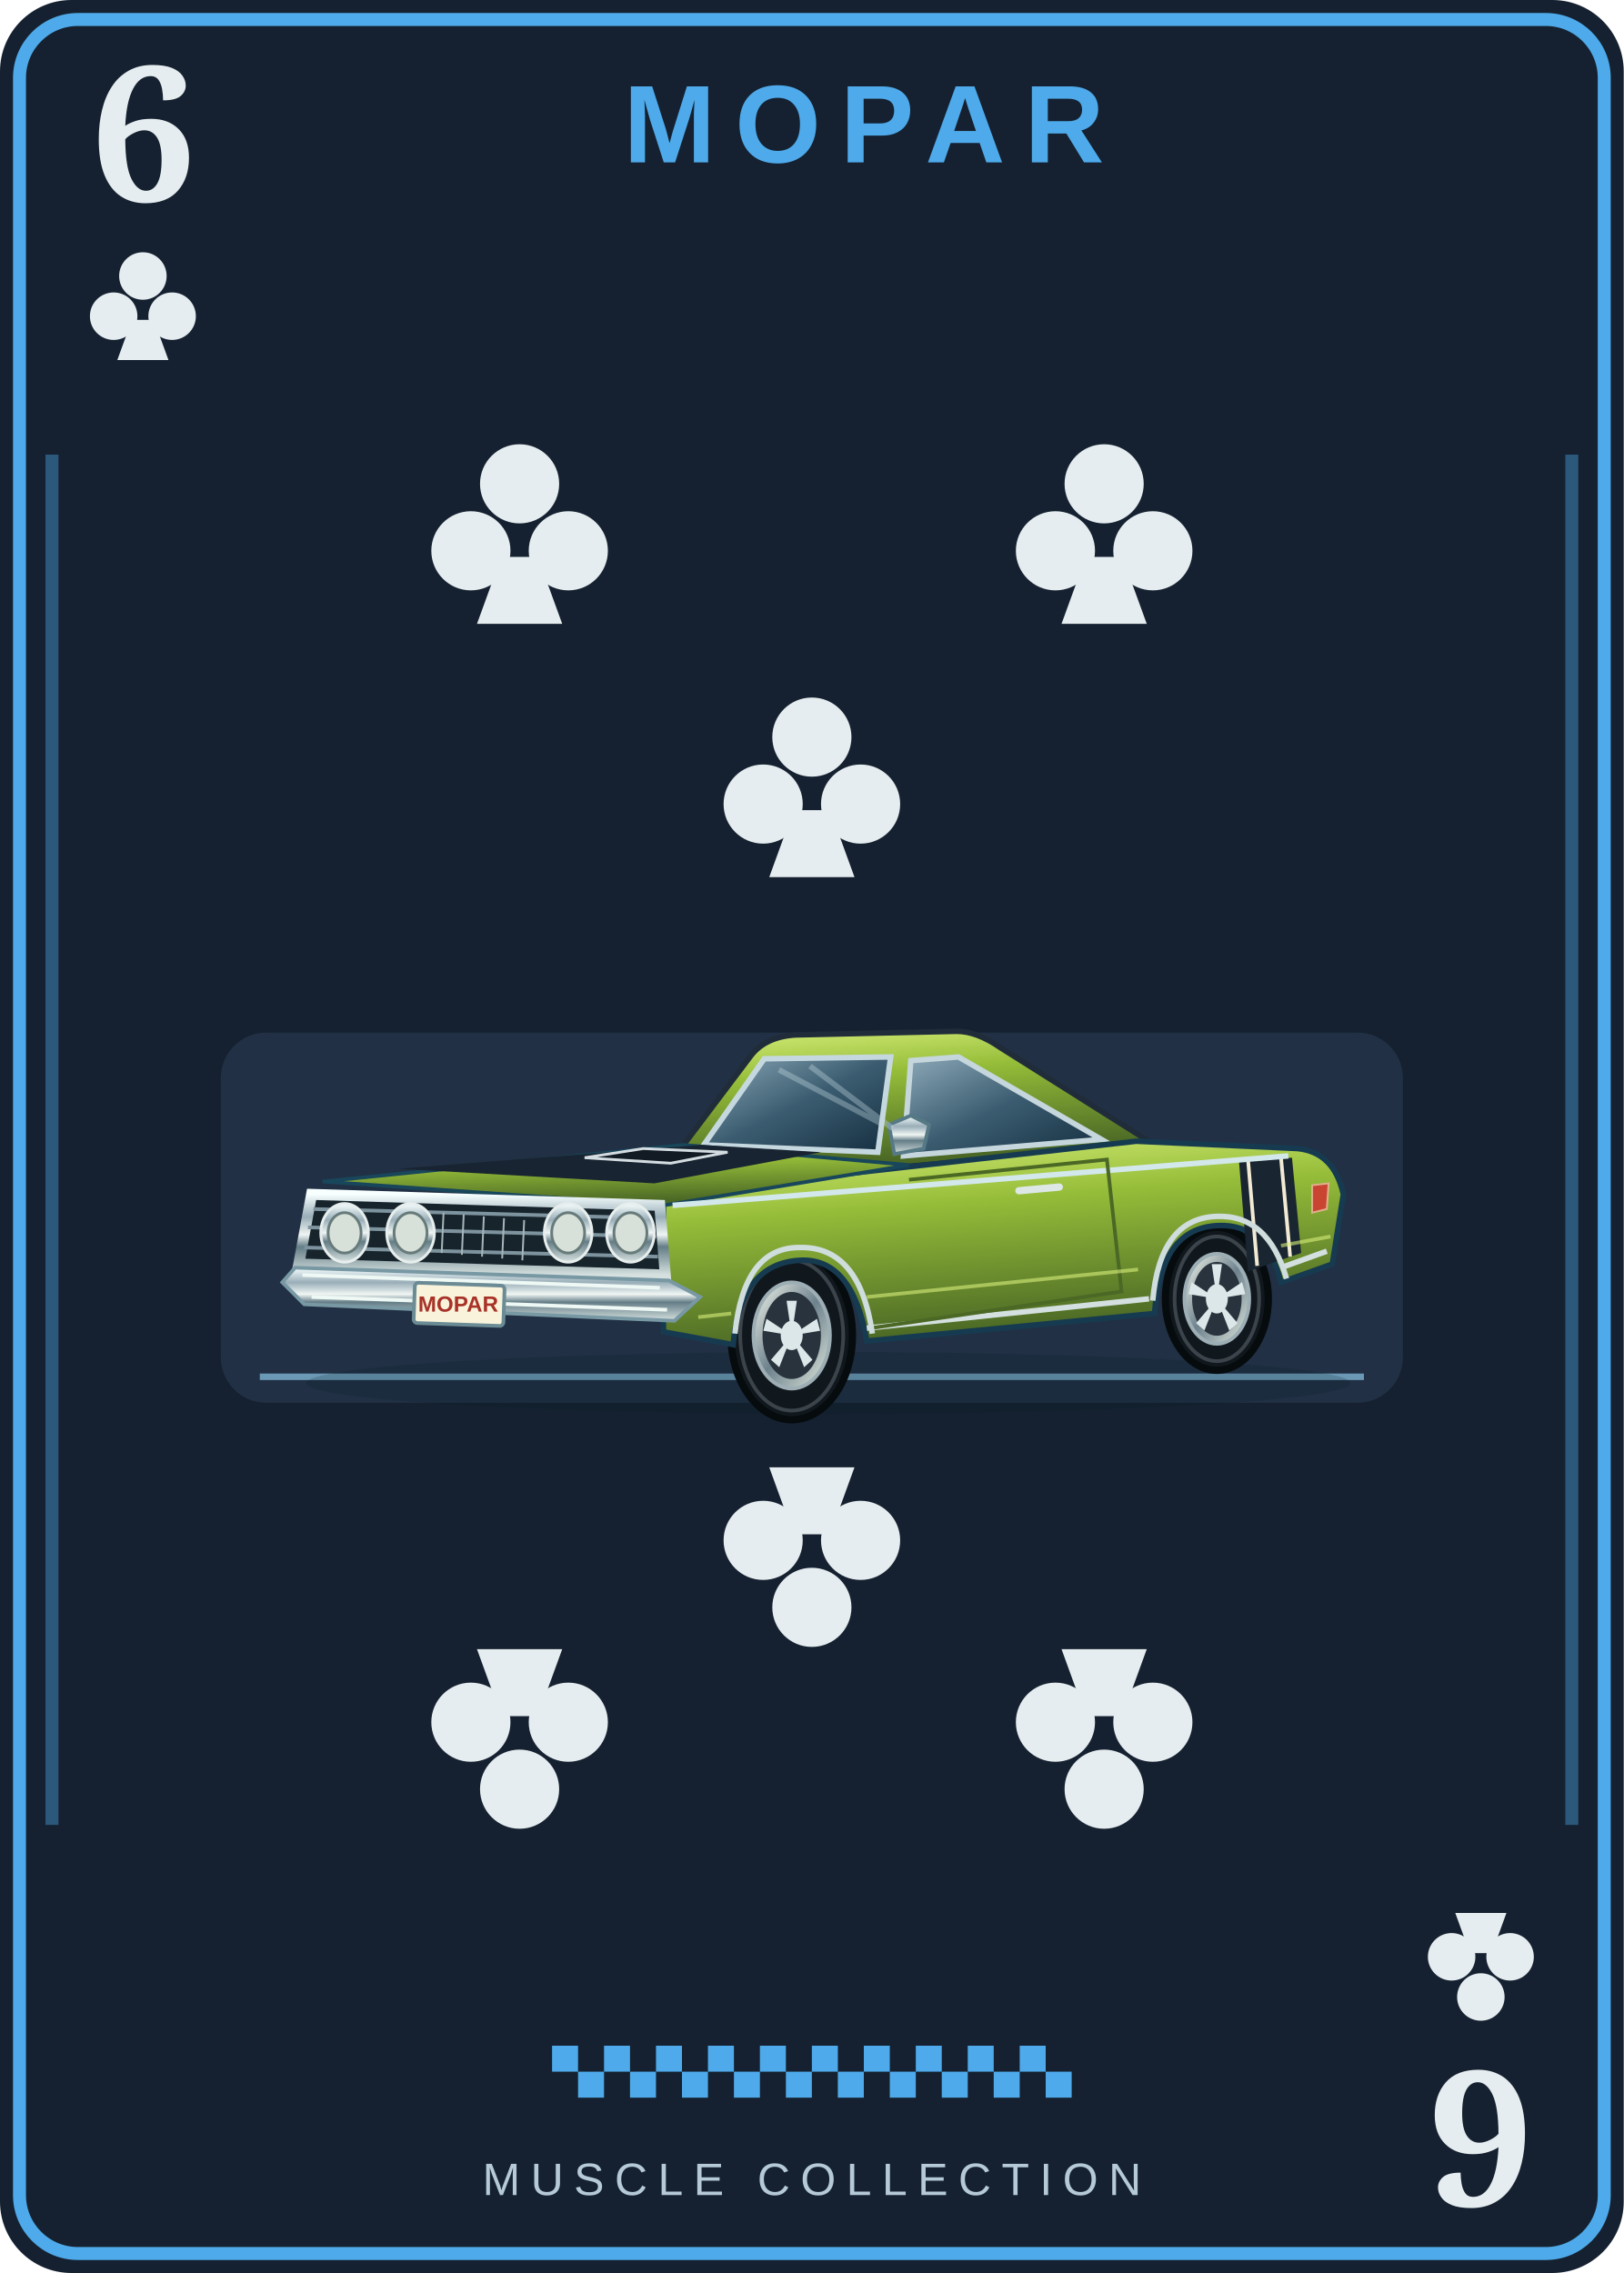
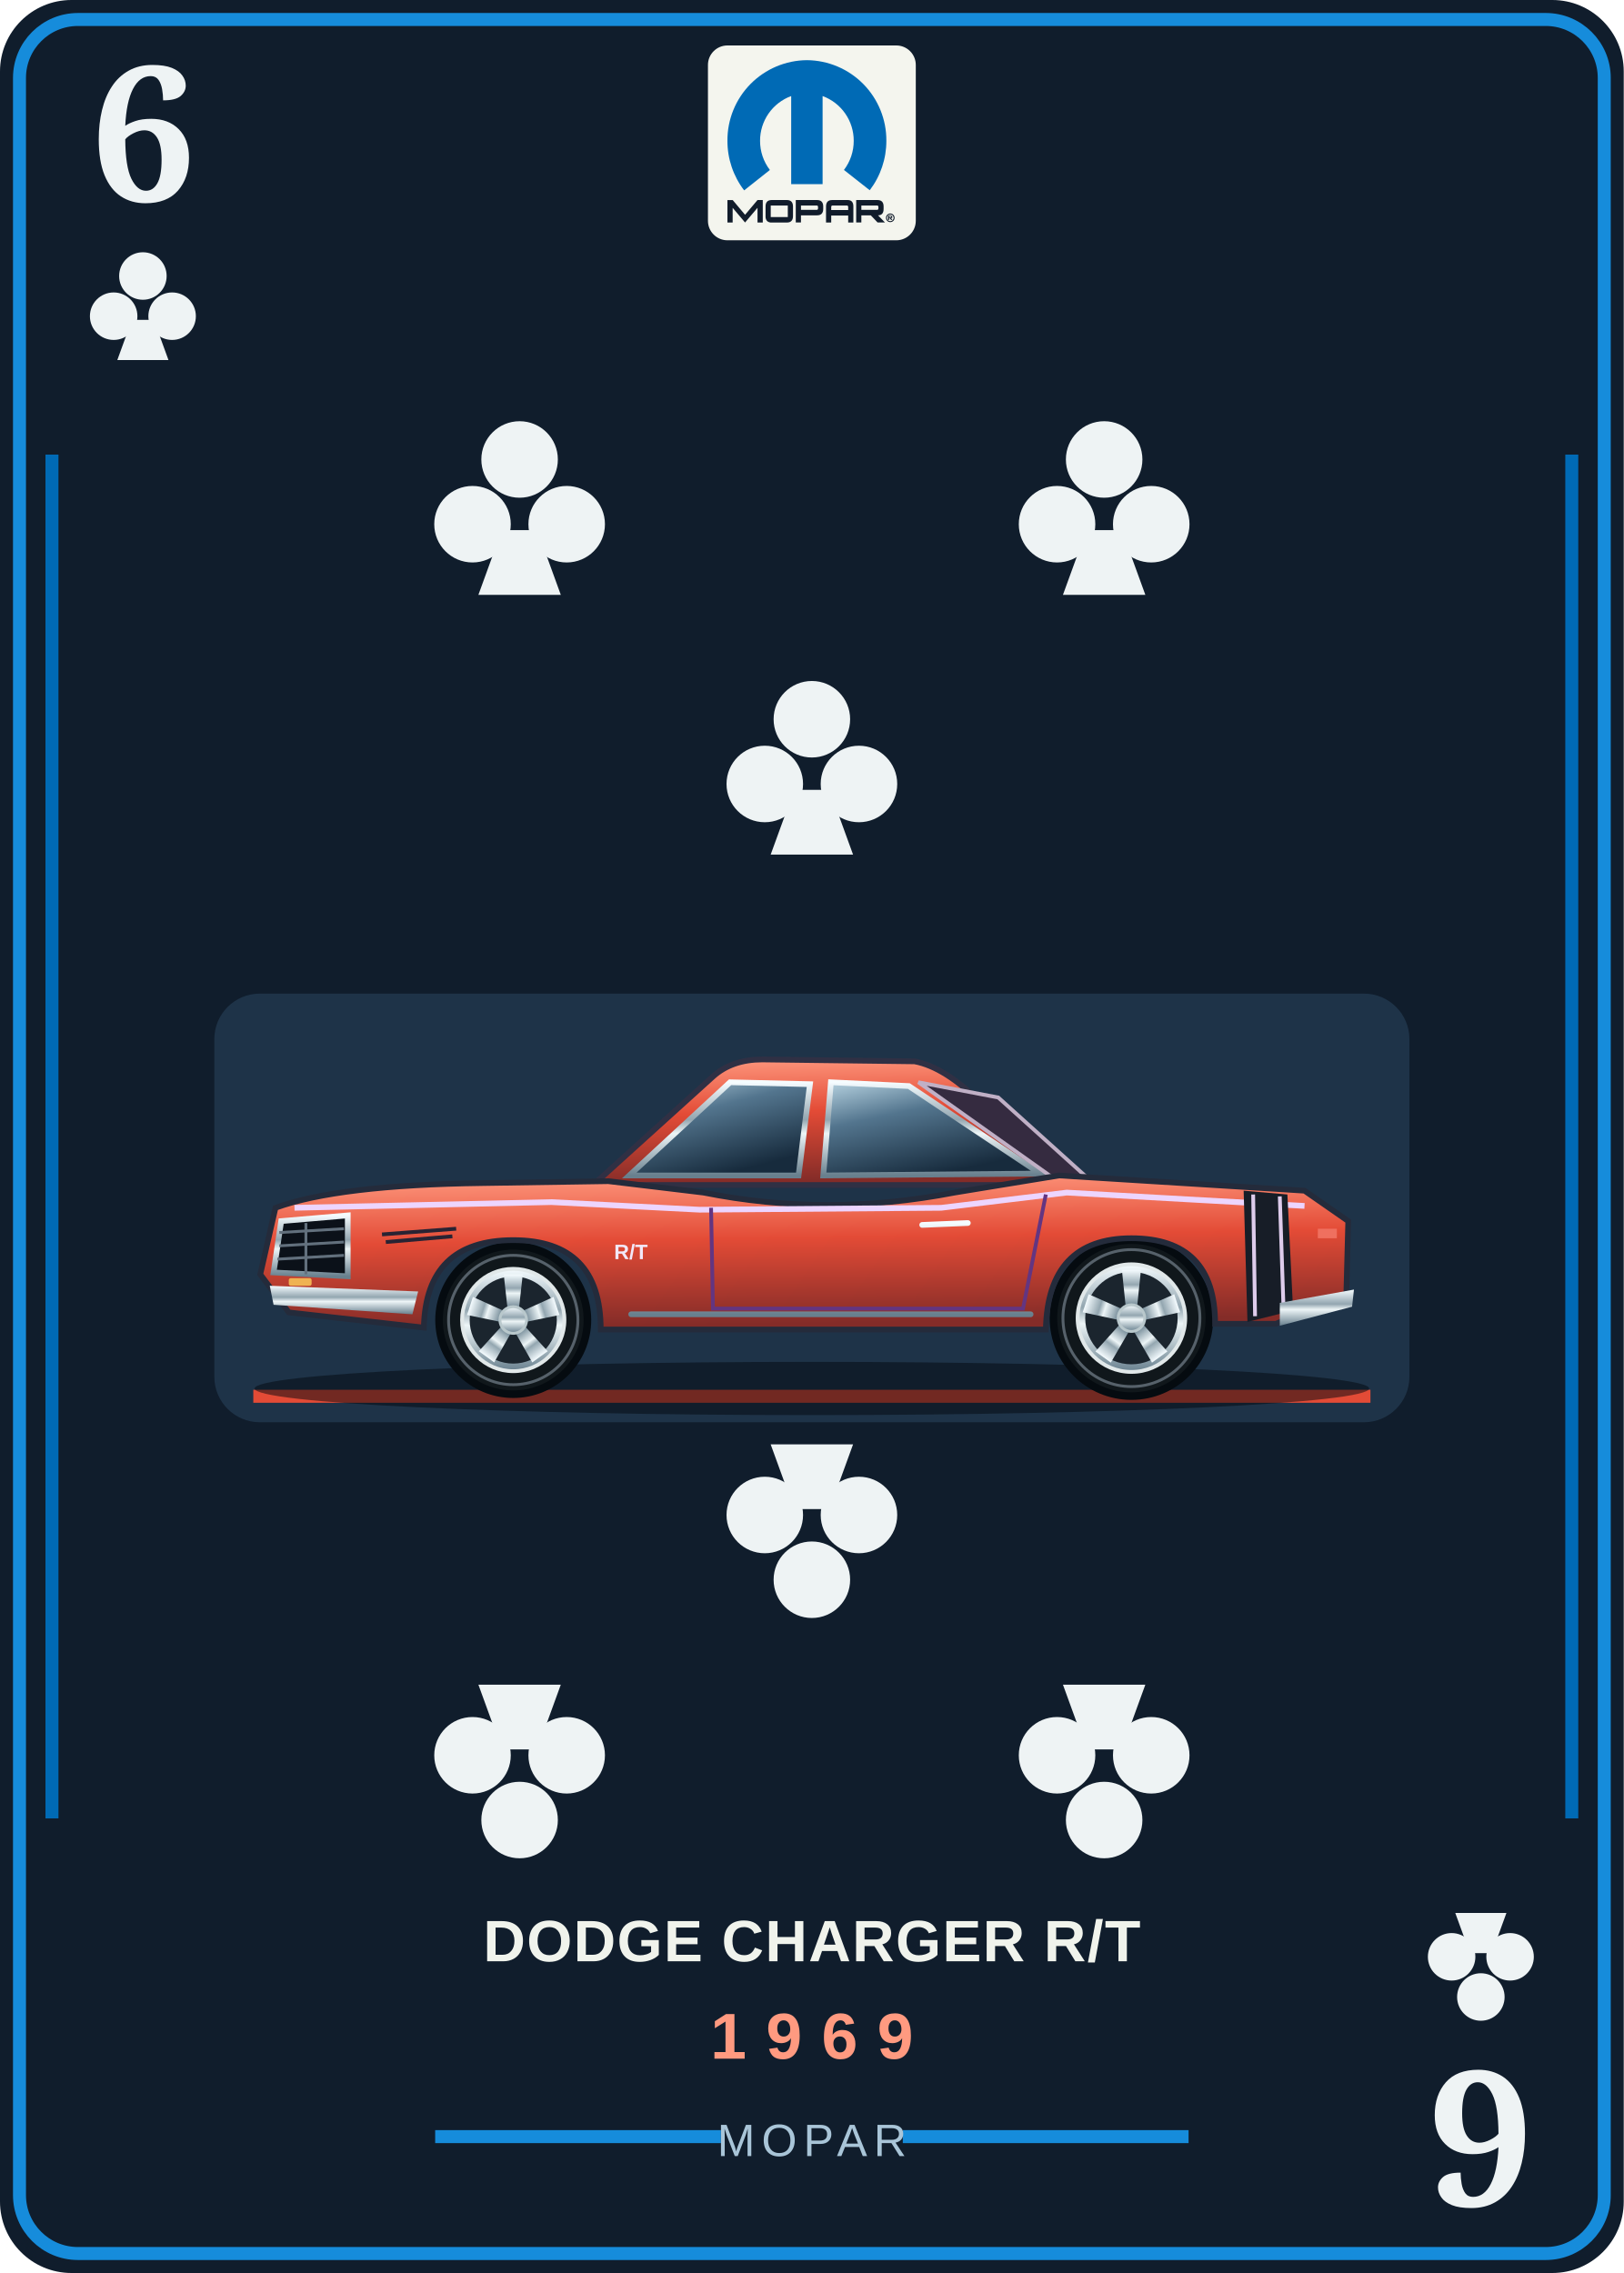
- <svg xmlns="http://www.w3.org/2000/svg" xmlns:xlink="http://www.w3.org/1999/xlink" viewBox="0 0 250 350" role="img" aria-label="6 of C — MOPAR">
-   <rect width="250" height="350" rx="11" fill="#152130" />
-   <rect x="3" y="3" width="244" height="344" rx="9" fill="none" stroke="#4eaaea" stroke-width="2" />
-   <path d="M8 70v211m234-211v211" stroke="#4eaaea" stroke-width="2" opacity=".4" />
-   <text x="133" y="25" text-anchor="middle" fill="#4eaaea" font-family="Arial,sans-serif" font-weight="900" font-size="17" letter-spacing="3">MOPAR</text>
-   <rect x="85" y="315" width="4" height="4" fill="#4eaaea" />
-   <rect x="93" y="315" width="4" height="4" fill="#4eaaea" />
-   <rect x="101" y="315" width="4" height="4" fill="#4eaaea" />
-   <rect x="109" y="315" width="4" height="4" fill="#4eaaea" />
-   <rect x="117" y="315" width="4" height="4" fill="#4eaaea" />
-   <rect x="125" y="315" width="4" height="4" fill="#4eaaea" />
-   <rect x="133" y="315" width="4" height="4" fill="#4eaaea" />
-   <rect x="141" y="315" width="4" height="4" fill="#4eaaea" />
-   <rect x="149" y="315" width="4" height="4" fill="#4eaaea" />
-   <rect x="157" y="315" width="4" height="4" fill="#4eaaea" />
-   <rect x="89" y="319" width="4" height="4" fill="#4eaaea" />
-   <rect x="97" y="319" width="4" height="4" fill="#4eaaea" />
-   <rect x="105" y="319" width="4" height="4" fill="#4eaaea" />
-   <rect x="113" y="319" width="4" height="4" fill="#4eaaea" />
-   <rect x="121" y="319" width="4" height="4" fill="#4eaaea" />
-   <rect x="129" y="319" width="4" height="4" fill="#4eaaea" />
-   <rect x="137" y="319" width="4" height="4" fill="#4eaaea" />
-   <rect x="145" y="319" width="4" height="4" fill="#4eaaea" />
-   <rect x="153" y="319" width="4" height="4" fill="#4eaaea" />
-   <rect x="161" y="319" width="4" height="4" fill="#4eaaea" />
-   <text x="125" y="338" text-anchor="middle" fill="#b5c9d6" font-family="Arial,sans-serif" font-size="7" letter-spacing="1.6">MUSCLE COLLECTION</text>
+ <svg xmlns="http://www.w3.org/2000/svg" xmlns:xlink="http://www.w3.org/1999/xlink" viewBox="0 0 250 350" role="img" aria-label="6 of C — MOPAR, 1969 DODGE CHARGER R/T">
  <defs>
    <symbol id="pip" viewBox="0 0 32 32">
-       <g fill="#e6edf0">
+       <g fill="#eef3f4">
        <circle cx="16" cy="8" r="6.5" />
        <circle cx="8" cy="19" r="6.5" />
        <circle cx="24" cy="19" r="6.5" />
        <path d="M13 20h6l4 11H9Z" />
      </g>
    </symbol>
-     <linearGradient id="body-paint" x1="0" y1="0" x2=".25" y2="1">
-       <stop stop-color="#d7ef7a" />
-       <stop offset=".38" stop-color="#96bd39" />
-       <stop offset="1" stop-color="#4b6825" />
+     <symbol id="mopar-logo" viewBox="0 0 49 48">
+       <path d="M23.058 -0.001C16.896 0.046 11.005 2.539 6.681 6.93C2.356 11.32 -0.047 17.249 -6.73679e-05 23.411C-0.013 28.605 1.692 33.657 4.849 37.782L12.314 31.865C10.46 29.437 9.459 26.466 9.467 23.411C9.456 20.579 10.316 17.812 11.932 15.486C13.548 13.16 15.841 11.388 18.499 10.411V35.973H27.613V10.41C30.271 11.387 32.564 13.159 34.18 15.485C35.796 17.811 36.656 20.578 36.645 23.41C36.652 26.461 35.655 29.429 33.807 31.856L41.29 37.744C44.429 33.626 46.124 28.589 46.112 23.411C46.159 17.249 43.756 11.322 39.433 6.931C35.11 2.541 29.22 0.047 23.058 -0.001Z" fill="#006ab5" />
+       <path d="M0 47.115V40.602H1.536L5.118 44.869L8.726 40.59H10.255V47.115H8.726V42.844L5.114 47.106L1.514 42.845V47.116L0 47.115ZM37.358 47.09H38.858V45.027H41.6L43.572 47.1H45.149C45.333 47.109 45.517 47.105 45.7 47.09C44.359 45.721 43.693 45.032 43.7 45.025C44.776 45.025 45.315 44.403 45.315 43.168V42.462C45.315 41.214 44.719 40.59 43.526 40.59H37.358V47.09ZM38.858 42.179H43.421C43.677 42.179 43.808 42.327 43.808 42.618V42.985C43.808 43.285 43.677 43.436 43.421 43.436H38.861L38.858 42.179ZM36.54 42.452C36.542 41.211 35.993 40.59 34.894 40.59H30.394C29.203 40.59 28.607 41.211 28.607 42.452V47.117H30.113V45.081H35.04V47.117H36.54V42.452ZM30.112 43.49V42.646C30.112 42.334 30.24 42.178 30.496 42.178H34.655C34.911 42.178 35.039 42.334 35.039 42.646V43.49H30.112ZM19.831 47.09H21.337V45.027H25.994C27.194 45.027 27.794 44.405 27.794 43.161V42.461C27.792 41.214 27.192 40.59 25.994 40.59H19.831V47.09ZM21.337 42.179H25.9C26.159 42.179 26.289 42.327 26.289 42.618V42.985C26.289 43.286 26.159 43.436 25.9 43.436H21.34L21.337 42.179ZM17.517 42.633V45.533H12.565V42.181H17.517V42.633ZM17.232 40.59H12.749C11.624 40.627 11.061 41.248 11.062 42.451V45.251C11.014 45.763 11.169 46.273 11.492 46.673C11.679 46.834 11.897 46.956 12.132 47.032C12.366 47.107 12.614 47.135 12.86 47.114H17.333C18.458 47.079 19.021 46.459 19.02 45.255V42.455C19.02 41.212 18.424 40.59 17.232 40.59Z" fill="#111c2b" fill-rule="evenodd" />
+       <path d="M47.252 46.724C47.379 46.724 47.506 46.699 47.623 46.65C47.741 46.6 47.848 46.529 47.938 46.438C48.028 46.348 48.1 46.24 48.148 46.122C48.197 46.004 48.222 45.878 48.221 45.75C48.222 45.622 48.197 45.496 48.148 45.378C48.1 45.26 48.028 45.153 47.938 45.062C47.848 44.972 47.741 44.9 47.623 44.851C47.505 44.802 47.379 44.777 47.252 44.777C47.124 44.777 46.997 44.802 46.879 44.85C46.76 44.899 46.653 44.971 46.562 45.061C46.472 45.152 46.4 45.259 46.351 45.377C46.302 45.495 46.277 45.622 46.277 45.75C46.277 45.878 46.302 46.005 46.351 46.123C46.399 46.242 46.471 46.349 46.562 46.44C46.652 46.53 46.76 46.602 46.878 46.651C46.997 46.7 47.123 46.725 47.252 46.724ZM46 45.75C46 45.418 46.132 45.1 46.367 44.866C46.602 44.632 46.92 44.5 47.252 44.5C47.583 44.501 47.9 44.633 48.134 44.867C48.368 45.101 48.5 45.419 48.5 45.75C48.5 46.081 48.368 46.399 48.134 46.633C47.9 46.868 47.583 47 47.252 47C46.92 47 46.602 46.868 46.367 46.634C46.132 46.4 46 46.082 46 45.75Z" fill="#111c2b" fill-rule="evenodd" />
+       <path d="M46.961 45.853H47.114L47.474 46.377H47.873L47.474 45.831C47.684 45.817 47.85 45.736 47.85 45.505C47.85 45.217 47.61 45.125 47.207 45.125H46.625V46.375H46.961V45.853ZM46.961 45.64V45.333H47.193C47.321 45.333 47.5 45.344 47.5 45.473C47.5 45.601 47.414 45.637 47.264 45.637L46.961 45.64Z" fill="#111c2b" fill-rule="evenodd" />
+     </symbol>
+     <linearGradient id="vehicle-paint" x1="0" y1="0" x2=".1" y2="1">
+       <stop stop-color="#ff9a80" />
+       <stop offset=".45" stop-color="#e34b36" />
+       <stop offset="1" stop-color="#842c28" />
    </linearGradient>
-     <linearGradient id="chrome" x1="0" y1="0" x2="0" y2="1">
-       <stop stop-color="#f7ffff" />
-       <stop offset=".28" stop-color="#99aeb8" />
-       <stop offset=".5" stop-color="#eff5f3" />
-       <stop offset=".65" stop-color="#647d87" />
-       <stop offset="1" stop-color="#d6e1df" />
+     <linearGradient id="vehicle-chrome" x1="0" y1="0" x2="0" y2="1">
+       <stop stop-color="#f5fcff" />
+       <stop offset=".4" stop-color="#93a6b0" />
+       <stop offset=".55" stop-color="#edf5f7" />
+       <stop offset="1" stop-color="#68808e" />
    </linearGradient>
-     <linearGradient id="wheel-metal" x1="0" y1="0" x2="1" y2="1">
-       <stop stop-color="#f5f8ed" />
-       <stop offset=".5" stop-color="#6e828d" />
-       <stop offset="1" stop-color="#e2ebdf" />
+     <linearGradient id="vehicle-glass" x1="0" y1="0" x2=".5" y2="1">
+       <stop stop-color="#b7d3e1" />
+       <stop offset=".4" stop-color="#53758e" />
+       <stop offset="1" stop-color="#172b3d" />
    </linearGradient>
-     <linearGradient id="glass" x1="0" y1="0" x2="1" y2="1">
-       <stop stop-color="#8daab9" />
-       <stop offset=".5" stop-color="#3b5c70" />
-       <stop offset="1" stop-color="#152e40" />
-     </linearGradient>
-     <symbol id="vehicle" viewBox="0 0 640 280">
-       <ellipse cx="329" cy="248" rx="285" ry="17" fill="#081c29" opacity=".18" />
+     <symbol id="vehicle" data-model="charger" viewBox="0 0 640 280">
+       <ellipse cx="320" cy="252" rx="293" ry="14" fill="#02080e" opacity=".5" />
      <g>
-         <ellipse cx="541" cy="202" rx="28.08" ry="39" fill="#11181d" stroke="#060b0e" stroke-width="4" />
-         <ellipse cx="541" cy="202" rx="23.08" ry="34" fill="none" stroke="#3c444b" stroke-width="2" />
-         <ellipse cx="541" cy="202" rx="17.69" ry="24.57" fill="url(#wheel-metal)" stroke="#9daeb5" stroke-width="2" />
-         <ellipse cx="541" cy="202" rx="13.514" ry="20.147" fill="#29333d" />
-         <g transform="translate(541 202) scale(.7 .86) translate(-541 -202)">
-           <path d="M541 202l-4-22 8 0Z" fill="#dce7e9" transform="rotate(0 541 202)" />
-           <path d="M541 202l-4-22 8 0Z" fill="#dce7e9" transform="rotate(72 541 202)" />
-           <path d="M541 202l-4-22 8 0Z" fill="#dce7e9" transform="rotate(144 541 202)" />
-           <path d="M541 202l-4-22 8 0Z" fill="#dce7e9" transform="rotate(216 541 202)" />
-           <path d="M541 202l-4-22 8 0Z" fill="#dce7e9" transform="rotate(288 541 202)" />
-         </g>
-         <ellipse cx="541" cy="202" rx="6" ry="8" fill="#dce7e9" />
+         <circle cx="163" cy="216" r="39" fill="#10171b" stroke="#050b10" stroke-width="4" />
+         <circle cx="163" cy="216" r="34" fill="none" stroke="#56616a" stroke-width="1.5" />
+         <circle cx="163" cy="216" r="26.91" fill="url(#vehicle-chrome)" stroke="#e1e8e9" stroke-width="2" />
+         <circle cx="163" cy="216" r="22.91" fill="#1b252e" />
+         <path d="M158 192.09h10l-2 17.91h-6Z" transform="rotate(0 163 216)" fill="url(#vehicle-chrome)" />
+         <path d="M158 192.09h10l-2 17.91h-6Z" transform="rotate(72 163 216)" fill="url(#vehicle-chrome)" />
+         <path d="M158 192.09h10l-2 17.91h-6Z" transform="rotate(144 163 216)" fill="url(#vehicle-chrome)" />
+         <path d="M158 192.09h10l-2 17.91h-6Z" transform="rotate(216 163 216)" fill="url(#vehicle-chrome)" />
+         <path d="M158 192.09h10l-2 17.91h-6Z" transform="rotate(288 163 216)" fill="url(#vehicle-chrome)" />
+         <circle cx="163" cy="216" r="7" fill="url(#vehicle-chrome)" stroke="#b9c8cc" stroke-width="1.5" />
      </g>
      <g>
-         <ellipse cx="309" cy="222" rx="33.12" ry="46" fill="#11181d" stroke="#060b0e" stroke-width="4" />
-         <ellipse cx="309" cy="222" rx="28.12" ry="41" fill="none" stroke="#3c444b" stroke-width="2" />
-         <ellipse cx="309" cy="222" rx="20.866" ry="28.98" fill="url(#wheel-metal)" stroke="#9daeb5" stroke-width="2" />
-         <ellipse cx="309" cy="222" rx="15.939" ry="23.764" fill="#29333d" />
-         <g transform="translate(309 222) scale(.7 .86) translate(-309 -222)">
-           <path d="M309 222l-4-22 8 0Z" fill="#dce7e9" transform="rotate(0 309 222)" />
-           <path d="M309 222l-4-22 8 0Z" fill="#dce7e9" transform="rotate(72 309 222)" />
-           <path d="M309 222l-4-22 8 0Z" fill="#dce7e9" transform="rotate(144 309 222)" />
-           <path d="M309 222l-4-22 8 0Z" fill="#dce7e9" transform="rotate(216 309 222)" />
-           <path d="M309 222l-4-22 8 0Z" fill="#dce7e9" transform="rotate(288 309 222)" />
-         </g>
-         <ellipse cx="309" cy="222" rx="6" ry="8" fill="#dce7e9" />
+         <circle cx="488" cy="215" r="41" fill="#10171b" stroke="#050b10" stroke-width="4" />
+         <circle cx="488" cy="215" r="36" fill="none" stroke="#56616a" stroke-width="1.5" />
+         <circle cx="488" cy="215" r="28.29" fill="url(#vehicle-chrome)" stroke="#e1e8e9" stroke-width="2" />
+         <circle cx="488" cy="215" r="24.29" fill="#1b252e" />
+         <path d="M483 189.71h10l-2 19.29h-6Z" transform="rotate(0 488 215)" fill="url(#vehicle-chrome)" />
+         <path d="M483 189.71h10l-2 19.29h-6Z" transform="rotate(72 488 215)" fill="url(#vehicle-chrome)" />
+         <path d="M483 189.71h10l-2 19.29h-6Z" transform="rotate(144 488 215)" fill="url(#vehicle-chrome)" />
+         <path d="M483 189.71h10l-2 19.29h-6Z" transform="rotate(216 488 215)" fill="url(#vehicle-chrome)" />
+         <path d="M483 189.71h10l-2 19.29h-6Z" transform="rotate(288 488 215)" fill="url(#vehicle-chrome)" />
+         <circle cx="488" cy="215" r="7" fill="url(#vehicle-chrome)" stroke="#b9c8cc" stroke-width="1.5" />
      </g>
-       <path d="M247 122 287 69Q295 59 311 58L399 56Q410 56 423 65L507 118 369 130Z" fill="url(#body-paint)" stroke="#202c39" stroke-width="3" />
-       <path d="m261 118 33-47 69-1-7 52Z" fill="url(#glass)" stroke="#c6d8df" stroke-width="3" />
-       <path d="m374 72 26-2 78 45-108 9Z" fill="url(#glass)" stroke="#c5d6dd" stroke-width="3" />
-       <path d="M239 145 497 116 585 120Q605 122 610 145L604 183 576 193Q568 161 542 162Q510 163 507 210L350 225Q342 179 313 181Q281 183 277 227L239 220Z" fill="url(#body-paint)" stroke="#163b50" stroke-width="3" />
-       <path d="M53 138 250 118 373 129 239 151Z" fill="url(#body-paint)" stroke="#18465a" stroke-width="2" />
-       <path d="m94 131 140 8 91-17-65-4Z" fill="#182431" />
-       <path d="m196 125 47 3 31-6-46-2Z" fill="#121b24" stroke="#d3dce0" stroke-width="1.5" />
-       <path d="m553 126 29-1 5 52-29 10Z" fill="#192530" />
-       <path d="m558 126 5 58m13-59 5 54" stroke="#f2ead4" stroke-width="2" />
-       <path d="m244 151 336-27" fill="none" stroke="#d3e8eb" stroke-width="3" />
-       <path d="m350 218 154-16m72-17 25-9" stroke="#d4e0df" stroke-width="3" />
-       <path d="m373 137 108-11 8 72-137 20" fill="none" stroke="#4b6825" stroke-width="2" />
-       <path d="m433 143 22-2" stroke="#dce7e6" stroke-width="4" stroke-linecap="round" />
-       <path d="m258 212 18-2m74-9 148-15m78-13 27-5" fill="none" stroke="#d7ef7a" stroke-width="2" opacity=".6" />
-       <path d="M47 145 237 151 240 189 40 183Z" fill="#17242c" stroke="url(#chrome)" stroke-width="6" />
-       <path d="m48 153 184 5M45 163l190 5m-192 6 193 5" stroke="#7d939e" stroke-width="2" />
-       <path d="m119 155-1 22m12-21-1 22m12-21-1 22m12-21-1 22m12-21-1 22" stroke="#a6b5b9" stroke-width="1" />
-       <ellipse cx="65" cy="166" rx="13" ry="16" fill="url(#chrome)" stroke="#e7eeed" stroke-width="1.5" />
-       <ellipse cx="65" cy="166" rx="9" ry="11" fill="#d7e1d9" stroke="#687b7b" stroke-width="1.5" />
-       <ellipse cx="101" cy="166" rx="13" ry="16" fill="url(#chrome)" stroke="#e7eeed" stroke-width="1.5" />
-       <ellipse cx="101" cy="166" rx="9" ry="11" fill="#d7e1d9" stroke="#687b7b" stroke-width="1.5" />
-       <ellipse cx="187" cy="166" rx="13" ry="16" fill="url(#chrome)" stroke="#e7eeed" stroke-width="1.5" />
-       <ellipse cx="187" cy="166" rx="9" ry="11" fill="#d7e1d9" stroke="#687b7b" stroke-width="1.5" />
-       <ellipse cx="221" cy="166" rx="13" ry="16" fill="url(#chrome)" stroke="#e7eeed" stroke-width="1.5" />
-       <ellipse cx="221" cy="166" rx="9" ry="11" fill="#d7e1d9" stroke="#687b7b" stroke-width="1.5" />
-       <path d="m38 185 204 7 17 9-14 13-202-9-12-12Z" fill="url(#chrome)" stroke="#7898a4" stroke-width="2" />
-       <path d="m42 189 195 7m-190 5 194 7" stroke="#eef8f4" stroke-width="2" />
-       <rect x="103" y="194" width="49" height="22" rx="2" fill="#f9f3db" stroke="#6b8b95" stroke-width="2" transform="rotate(2 127 205)" />
-       <text x="127" y="209" text-anchor="middle" fill="#a83228" font-size="12" font-weight="700" font-family="Arial,sans-serif">MOPAR</text>
-       <path d="M278 221q5-47 35-47 33-1 40 47m153-18q4-45 35-46 28-1 38 34" fill="none" stroke="#cfdddd" stroke-width="3" />
-       <path d="m365 123-3-16 12-5 10 5-3 13Z" fill="url(#chrome)" stroke="#567986" stroke-width="2" />
-       <path d="m359 107-57-30m62 32-45-34" stroke="#c5dce4" stroke-width="3" opacity=".36" />
-       <path d="m593 140 9-1-1 14-8 2Z" fill="#c94532" stroke="#dfb08a" stroke-width="1" />
+       <path d="M205 145 268 88Q278 79 294 79L374 80Q390 83 409 102L463 145Z" fill="url(#vehicle-paint)" stroke="#303044" stroke-width="3" />
+       <path d="m224 140 53-49 42 1-6 48Z" fill="url(#vehicle-glass)" stroke="url(#vehicle-chrome)" stroke-width="3" />
+       <path d="m330 91 41 2 69 46-114 1Z" fill="url(#vehicle-glass)" stroke="url(#vehicle-chrome)" stroke-width="3" />
+       <path d="m376 91 69 49 24 5-51-46Z" fill="#352b40" stroke="#c0b0c6" stroke-width="2" />
+       <path data-body="charger" d="M38 157Q71 145 147 144L213 143 263 149Q328 162 395 149L450 140 579 148 602 164 601 202 564 218 532 218Q532 173 488 173T443 221L209 221Q209 174 163 174T116 220L45 212 30 192Z" fill="url(#vehicle-paint)" stroke="#242b3b" stroke-width="3" />
+       <path d="M48 157 183 154 261 158 388 157 454 149 579 156" fill="none" stroke="#edd5ff" stroke-width="3" />
+       <path d="m547 148 23 2 3 61-24 6Z" fill="#171d27" />
+       <path d="m552 150 1 64m13-63 2 60" stroke="#deccec" stroke-width="2" />
+       <path d="m267 157 1 53h163l12-60" fill="none" stroke="#633581" stroke-width="2" />
+       <path d="m378 166 24-1m-177 48h210" stroke="url(#vehicle-chrome)" stroke-width="3" stroke-linecap="round" />
+       <path d="m41 164 35-3v32l-39-2Z" fill="#0b1119" stroke="url(#vehicle-chrome)" stroke-width="3" />
+       <path d="M54 165v27M40 170l34-2m-34 9 34-2m-35 9 35-2" stroke="#62707d" stroke-width="1.5" />
+       <path d="m35 198 78 3-3 12-73-5Z" fill="url(#vehicle-chrome)" />
+       <path d="m566 207 39-7-1 9-38 10Z" fill="url(#vehicle-chrome)" />
+       <path d="m94 171 39-3m-37 7 35-3" stroke="#292333" stroke-width="2" />
+       <text x="216" y="184" font-family="Arial,sans-serif" font-size="11" font-weight="700" fill="#f2e8f8">R/T</text>
+       <rect x="45" y="194" width="12" height="4" rx="1" fill="#efb252" />
+       <rect x="586" y="168" width="10" height="5" fill="#ef705f" />
    </symbol>
  </defs>
-   <g fill="#e6edf0" text-anchor="middle">
+   <rect width="250" height="350" rx="11" fill="#101d2c" />
+   <rect x="3" y="3" width="244" height="344" rx="9" fill="none" stroke="#168cdb" stroke-width="2" />
+   <path d="M8 70v210m234-210v210" stroke="#006ab5" stroke-width="2" />
+   <rect x="109" y="7" width="32" height="30" rx="3" fill="#f4f5ee" />
+   <use xlink:href="#mopar-logo" x="112" y="9" width="26" height="26" />
+   <g fill="#eef3f4" text-anchor="middle">
    <text x="22" y="31" font-family="Georgia,serif" font-weight="700" font-size="29">6</text>
    <use xlink:href="#pip" x="13" y="38" width="18" height="18" />
  </g>
  <g transform="rotate(180 125 175)">
-     <g fill="#e6edf0" text-anchor="middle">
+     <g fill="#eef3f4" text-anchor="middle">
      <text x="22" y="31" font-family="Georgia,serif" font-weight="700" font-size="29">6</text>
      <use xlink:href="#pip" x="13" y="38" width="18" height="18" />
    </g>
  </g>
+   <text x="125" y="302" text-anchor="middle" fill="#f0f3ec" font-family="Arial,sans-serif" font-size="9" font-weight="700" letter-spacing=".2">DODGE CHARGER R/T</text>
+   <text x="125" y="317" text-anchor="middle" fill="#ff9a80" font-family="Arial,sans-serif" font-size="10" font-weight="700" letter-spacing="3">1969</text>
+   <path d="M67 329h44m28 0h44" stroke="#168cdb" stroke-width="2" />
+   <text x="125" y="332" text-anchor="middle" fill="#a9c5d8" font-family="Arial,sans-serif" font-size="7" letter-spacing="1">MOPAR</text>
  <g id="main-art">
-     <use xlink:href="#pip" x="65" y="67" width="30" height="30" />
-     <use xlink:href="#pip" x="155" y="67" width="30" height="30" />
-     <use xlink:href="#pip" x="110" y="106" width="30" height="30" />
-     <use xlink:href="#pip" x="110" y="225" width="30" height="30" transform="rotate(180 125 240)" />
-     <use xlink:href="#pip" x="65" y="253" width="30" height="30" transform="rotate(180 80 268)" />
-     <use xlink:href="#pip" x="155" y="253" width="30" height="30" transform="rotate(180 170 268)" />
-     <rect x="34" y="159" width="182" height="57" rx="7" fill="#213044" />
-     <path d="M40 212h170" stroke="#6b98b4" stroke-width="1" />
-     <use xlink:href="#vehicle" x="22" y="143" width="206" height="79" />
+     <use xlink:href="#pip" x="65.5" y="63.5" width="29" height="29" />
+     <use xlink:href="#pip" x="155.5" y="63.5" width="29" height="29" />
+     <use xlink:href="#pip" x="110.5" y="103.5" width="29" height="29" />
+     <use xlink:href="#pip" x="110.5" y="221.5" width="29" height="29" transform="rotate(180 125 236)" />
+     <use xlink:href="#pip" x="65.5" y="258.5" width="29" height="29" transform="rotate(180 80 273)" />
+     <use xlink:href="#pip" x="155.5" y="258.5" width="29" height="29" transform="rotate(180 170 273)" />
+     <rect x="33" y="153" width="184" height="66" rx="7" fill="#1e3348" />
+     <path d="M39 215h172" stroke="#e34b36" stroke-width="2" />
+     <use xlink:href="#vehicle" x="20" y="140" width="210" height="82" />
  </g>
</svg>
